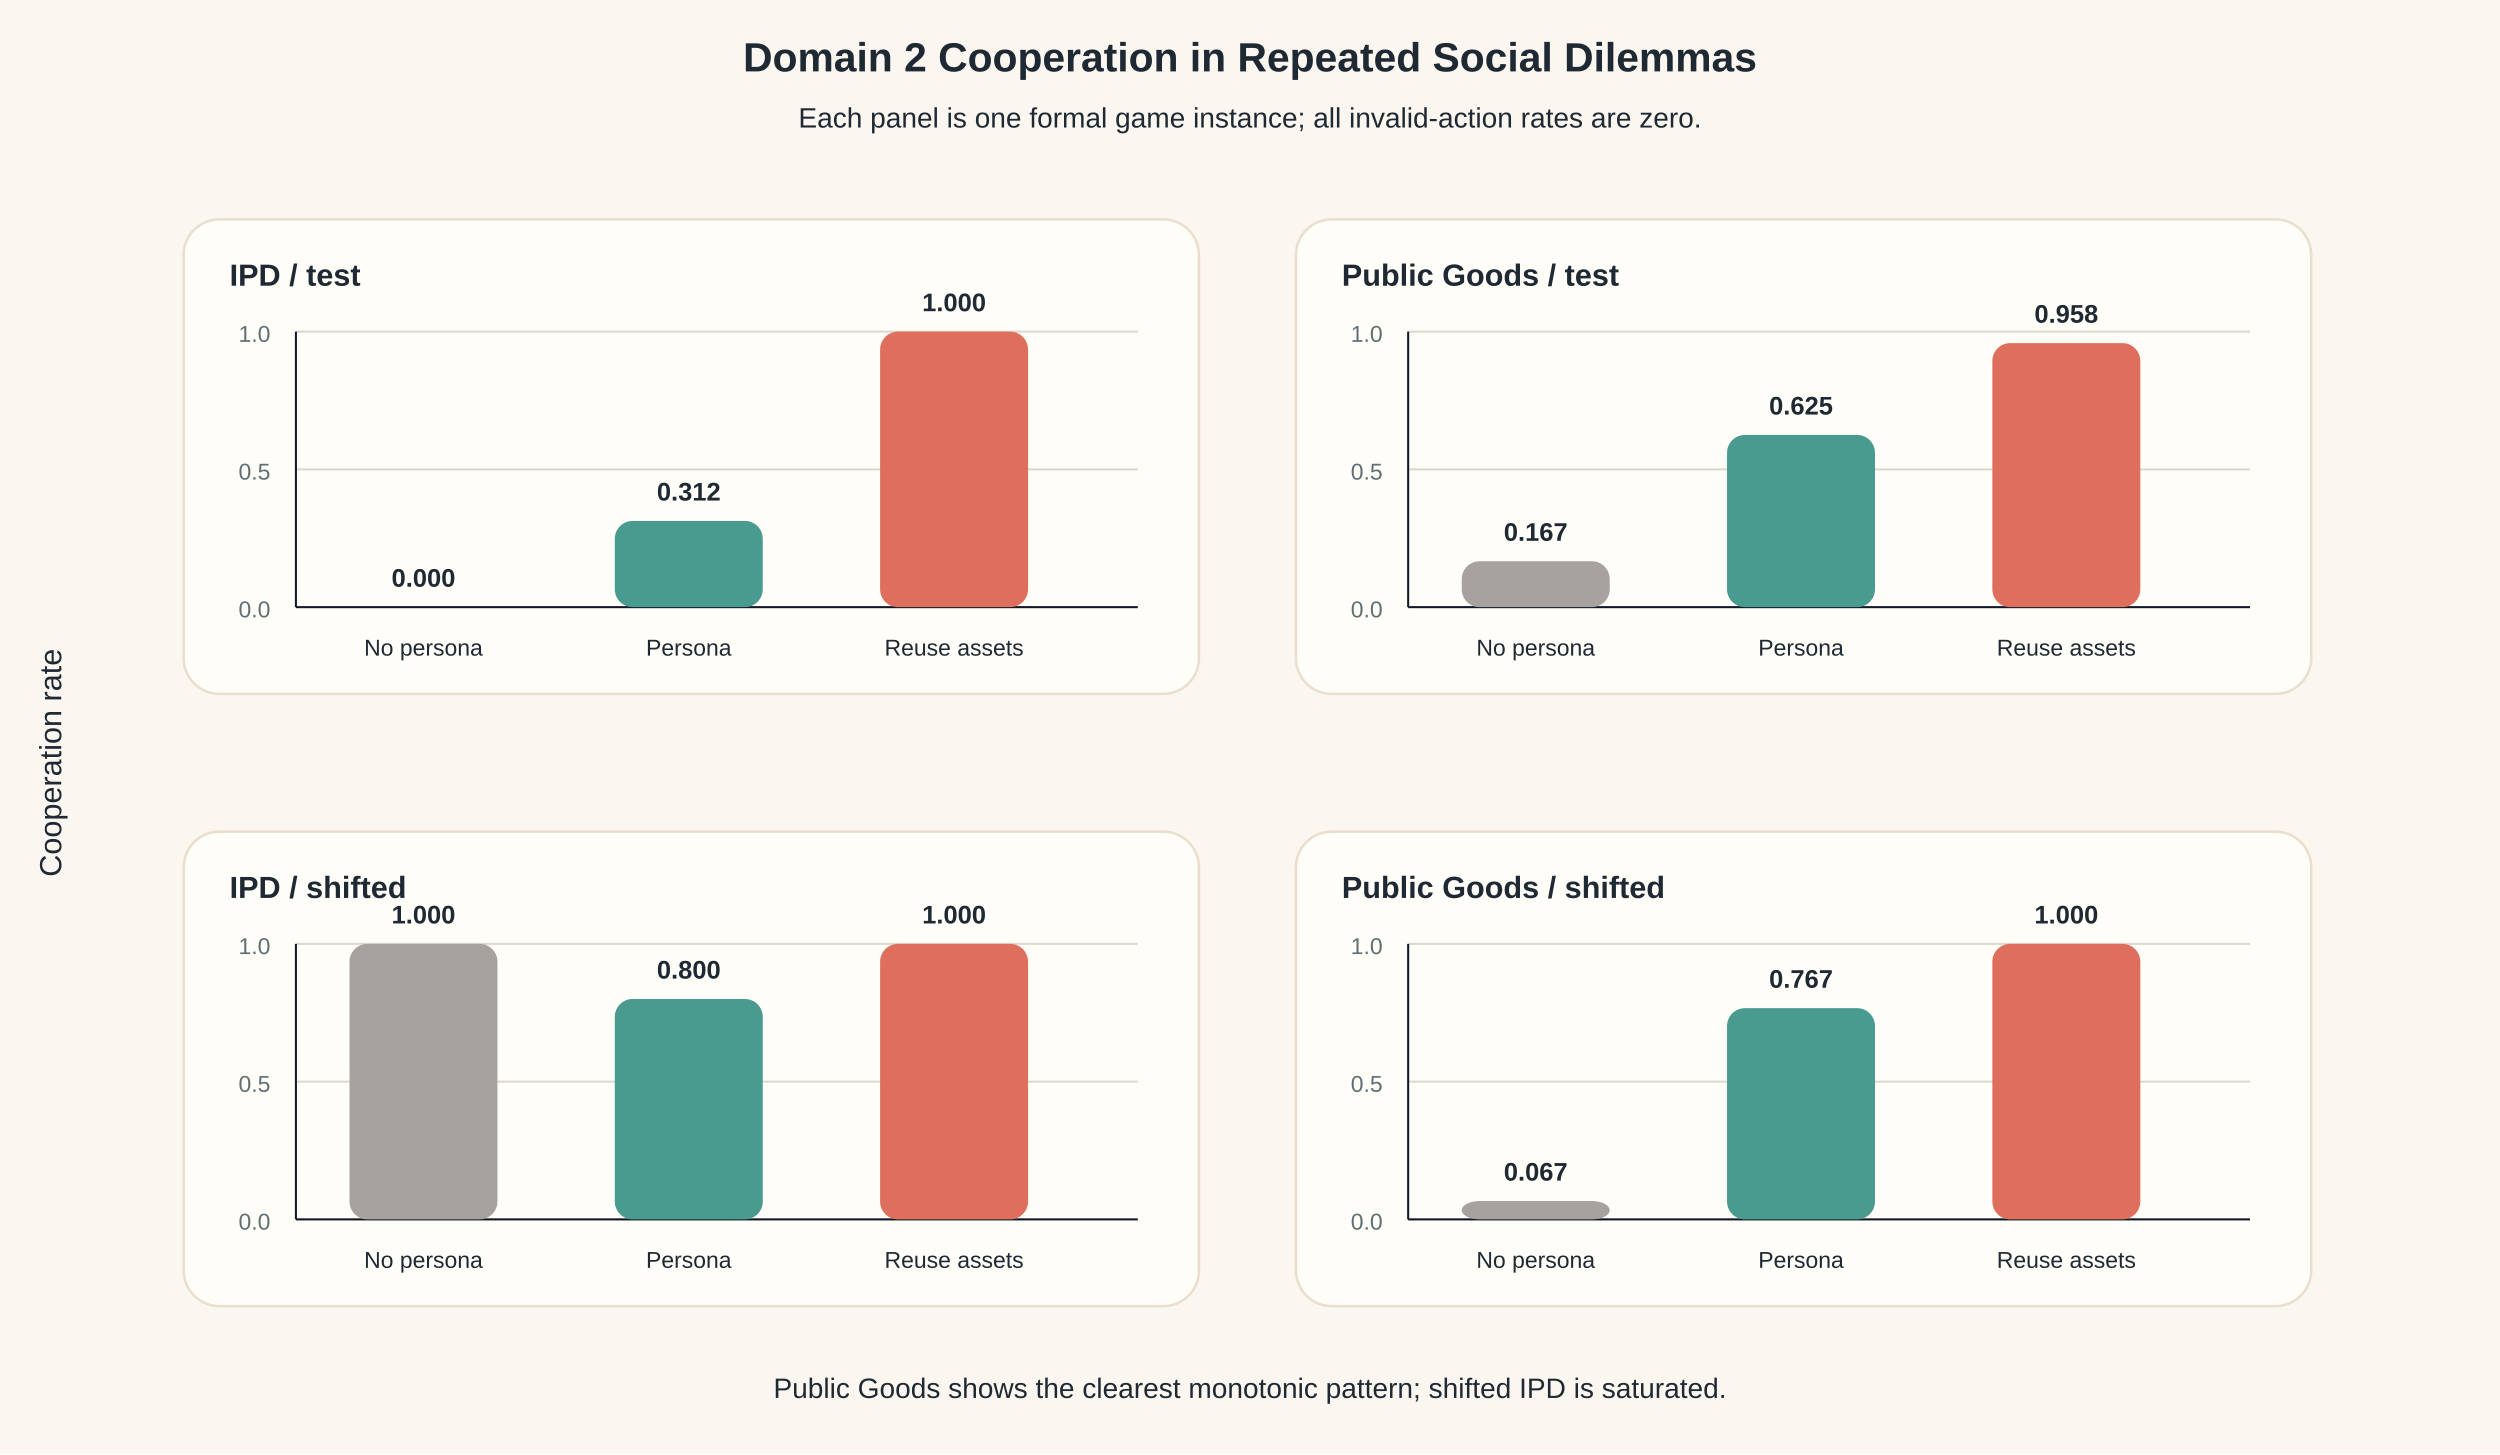
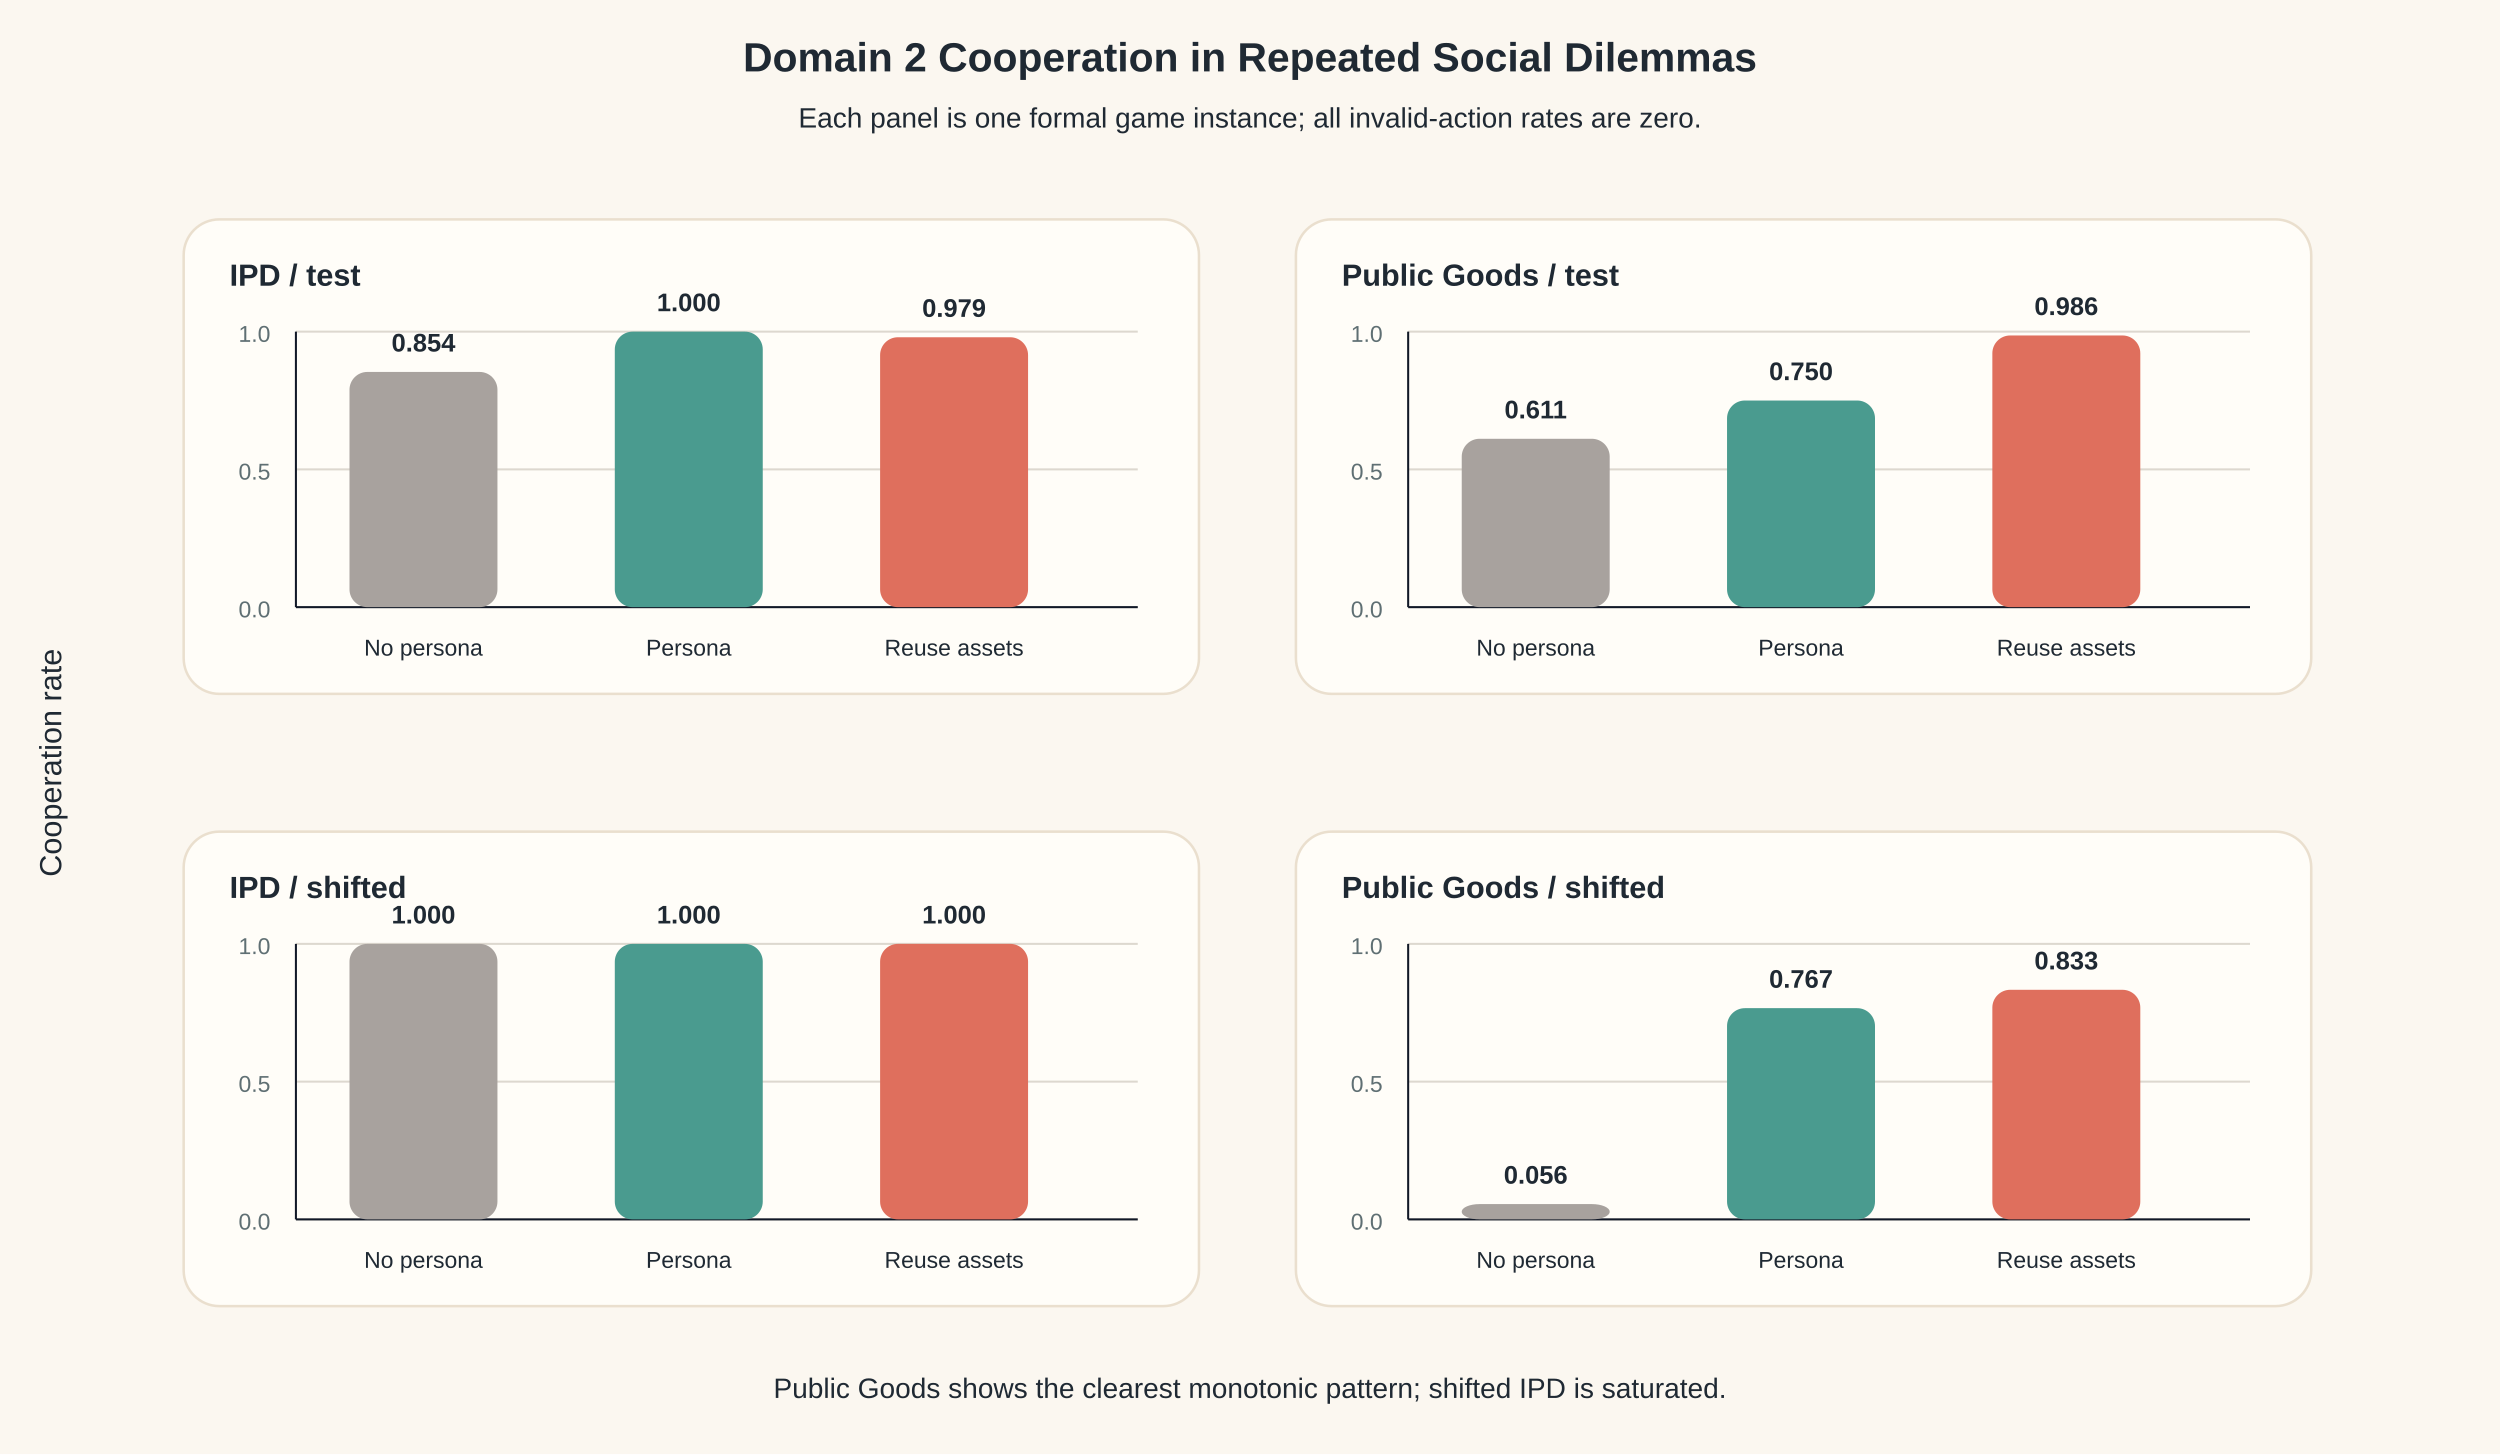
<svg xmlns="http://www.w3.org/2000/svg" width="980" height="570" viewBox="0 0 980 570">
  <rect width="100%" height="100%" fill="#fbf7f0" />
  <text x="490.0" y="28.0" text-anchor="middle" font-family="Arial, Helvetica, sans-serif" font-size="16" font-weight="700" fill="#1f2933">Domain 2 Cooperation in Repeated Social Dilemmas</text>
  <text x="490.0" y="50.0" text-anchor="middle" font-family="Arial, Helvetica, sans-serif" font-size="11" font-weight="400" fill="#1f2933">Each panel is one formal game instance; all invalid-action rates are zero.</text>
  <text x="24.0" y="299.0" text-anchor="middle" font-family="Arial, Helvetica, sans-serif" font-size="12" font-weight="400" fill="#1f2933" transform="rotate(-90 24.0 299.0)">Cooperation rate</text>
  <rect x="72.0" y="86.0" width="398.0" height="186.0" rx="14.0" ry="14.0" fill="#fffdf8" stroke="#eadfce" stroke-width="1.0" />
  <text x="90.0" y="112.0" text-anchor="start" font-family="Arial, Helvetica, sans-serif" font-size="12" font-weight="700" fill="#1f2933">IPD / test</text>
  <line x1="116.0" y1="238.0" x2="446.0" y2="238.0" stroke="#ddd8cf" stroke-width="0.8" />
  <text x="106.0" y="242.0" text-anchor="end" font-family="Arial, Helvetica, sans-serif" font-size="9" font-weight="400" fill="#5f6f73">0.0</text>
  <line x1="116.0" y1="184.0" x2="446.0" y2="184.0" stroke="#ddd8cf" stroke-width="0.8" />
  <text x="106.0" y="188.0" text-anchor="end" font-family="Arial, Helvetica, sans-serif" font-size="9" font-weight="400" fill="#5f6f73">0.5</text>
  <line x1="116.0" y1="130.0" x2="446.0" y2="130.0" stroke="#ddd8cf" stroke-width="0.8" />
  <text x="106.0" y="134.0" text-anchor="end" font-family="Arial, Helvetica, sans-serif" font-size="9" font-weight="400" fill="#5f6f73">1.0</text>
  <line x1="116.0" y1="130.0" x2="116.0" y2="238.0" stroke="#111827" stroke-width="0.8" />
  <line x1="116.0" y1="238.0" x2="446.0" y2="238.0" stroke="#111827" stroke-width="0.8" />
-   <rect x="137.0" y="238.0" width="58.0" height="0.0" rx="7.0" ry="7.0" fill="#a8a29e" stroke="none" stroke-width="0" />
-   <text x="166.0" y="230.0" text-anchor="middle" font-family="Arial, Helvetica, sans-serif" font-size="10" font-weight="700" fill="#1f2933">0.000</text>
+   <rect x="137.0" y="145.8" width="58.0" height="92.2" rx="7.0" ry="7.0" fill="#a8a29e" stroke="none" stroke-width="0" />
+   <text x="166.0" y="137.8" text-anchor="middle" font-family="Arial, Helvetica, sans-serif" font-size="10" font-weight="700" fill="#1f2933">0.854</text>
  <text x="166.0" y="257.0" text-anchor="middle" font-family="Arial, Helvetica, sans-serif" font-size="9" font-weight="400" fill="#1f2933">No persona</text>
-   <rect x="241.0" y="204.2" width="58.0" height="33.8" rx="7.0" ry="7.0" fill="#4a9b8f" stroke="none" stroke-width="0" />
-   <text x="270.0" y="196.2" text-anchor="middle" font-family="Arial, Helvetica, sans-serif" font-size="10" font-weight="700" fill="#1f2933">0.312</text>
+   <rect x="241.0" y="130.0" width="58.0" height="108.0" rx="7.0" ry="7.0" fill="#4a9b8f" stroke="none" stroke-width="0" />
+   <text x="270.0" y="122.0" text-anchor="middle" font-family="Arial, Helvetica, sans-serif" font-size="10" font-weight="700" fill="#1f2933">1.000</text>
  <text x="270.0" y="257.0" text-anchor="middle" font-family="Arial, Helvetica, sans-serif" font-size="9" font-weight="400" fill="#1f2933">Persona</text>
-   <rect x="345.0" y="130.0" width="58.0" height="108.0" rx="7.0" ry="7.0" fill="#df6f5d" stroke="none" stroke-width="0" />
-   <text x="374.0" y="122.0" text-anchor="middle" font-family="Arial, Helvetica, sans-serif" font-size="10" font-weight="700" fill="#1f2933">1.000</text>
+   <rect x="345.0" y="132.2" width="58.0" height="105.8" rx="7.0" ry="7.0" fill="#df6f5d" stroke="none" stroke-width="0" />
+   <text x="374.0" y="124.2" text-anchor="middle" font-family="Arial, Helvetica, sans-serif" font-size="10" font-weight="700" fill="#1f2933">0.979</text>
  <text x="374.0" y="257.0" text-anchor="middle" font-family="Arial, Helvetica, sans-serif" font-size="9" font-weight="400" fill="#1f2933">Reuse assets</text>
  <rect x="508.0" y="86.0" width="398.0" height="186.0" rx="14.0" ry="14.0" fill="#fffdf8" stroke="#eadfce" stroke-width="1.0" />
  <text x="526.0" y="112.0" text-anchor="start" font-family="Arial, Helvetica, sans-serif" font-size="12" font-weight="700" fill="#1f2933">Public Goods / test</text>
  <line x1="552.0" y1="238.0" x2="882.0" y2="238.0" stroke="#ddd8cf" stroke-width="0.8" />
  <text x="542.0" y="242.0" text-anchor="end" font-family="Arial, Helvetica, sans-serif" font-size="9" font-weight="400" fill="#5f6f73">0.0</text>
  <line x1="552.0" y1="184.0" x2="882.0" y2="184.0" stroke="#ddd8cf" stroke-width="0.8" />
  <text x="542.0" y="188.0" text-anchor="end" font-family="Arial, Helvetica, sans-serif" font-size="9" font-weight="400" fill="#5f6f73">0.5</text>
  <line x1="552.0" y1="130.0" x2="882.0" y2="130.0" stroke="#ddd8cf" stroke-width="0.8" />
  <text x="542.0" y="134.0" text-anchor="end" font-family="Arial, Helvetica, sans-serif" font-size="9" font-weight="400" fill="#5f6f73">1.0</text>
  <line x1="552.0" y1="130.0" x2="552.0" y2="238.0" stroke="#111827" stroke-width="0.8" />
  <line x1="552.0" y1="238.0" x2="882.0" y2="238.0" stroke="#111827" stroke-width="0.8" />
-   <rect x="573.0" y="220.0" width="58.0" height="18.0" rx="7.0" ry="7.0" fill="#a8a29e" stroke="none" stroke-width="0" />
-   <text x="602.0" y="212.0" text-anchor="middle" font-family="Arial, Helvetica, sans-serif" font-size="10" font-weight="700" fill="#1f2933">0.167</text>
+   <rect x="573.0" y="172.0" width="58.0" height="66.0" rx="7.0" ry="7.0" fill="#a8a29e" stroke="none" stroke-width="0" />
+   <text x="602.0" y="164.0" text-anchor="middle" font-family="Arial, Helvetica, sans-serif" font-size="10" font-weight="700" fill="#1f2933">0.611</text>
  <text x="602.0" y="257.0" text-anchor="middle" font-family="Arial, Helvetica, sans-serif" font-size="9" font-weight="400" fill="#1f2933">No persona</text>
-   <rect x="677.0" y="170.5" width="58.0" height="67.5" rx="7.0" ry="7.0" fill="#4a9b8f" stroke="none" stroke-width="0" />
-   <text x="706.0" y="162.5" text-anchor="middle" font-family="Arial, Helvetica, sans-serif" font-size="10" font-weight="700" fill="#1f2933">0.625</text>
+   <rect x="677.0" y="157.0" width="58.0" height="81.0" rx="7.0" ry="7.0" fill="#4a9b8f" stroke="none" stroke-width="0" />
+   <text x="706.0" y="149.0" text-anchor="middle" font-family="Arial, Helvetica, sans-serif" font-size="10" font-weight="700" fill="#1f2933">0.750</text>
  <text x="706.0" y="257.0" text-anchor="middle" font-family="Arial, Helvetica, sans-serif" font-size="9" font-weight="400" fill="#1f2933">Persona</text>
-   <rect x="781.0" y="134.5" width="58.0" height="103.5" rx="7.0" ry="7.0" fill="#df6f5d" stroke="none" stroke-width="0" />
-   <text x="810.0" y="126.5" text-anchor="middle" font-family="Arial, Helvetica, sans-serif" font-size="10" font-weight="700" fill="#1f2933">0.958</text>
+   <rect x="781.0" y="131.5" width="58.0" height="106.5" rx="7.0" ry="7.0" fill="#df6f5d" stroke="none" stroke-width="0" />
+   <text x="810.0" y="123.5" text-anchor="middle" font-family="Arial, Helvetica, sans-serif" font-size="10" font-weight="700" fill="#1f2933">0.986</text>
  <text x="810.0" y="257.0" text-anchor="middle" font-family="Arial, Helvetica, sans-serif" font-size="9" font-weight="400" fill="#1f2933">Reuse assets</text>
  <rect x="72.0" y="326.0" width="398.0" height="186.0" rx="14.0" ry="14.0" fill="#fffdf8" stroke="#eadfce" stroke-width="1.0" />
  <text x="90.0" y="352.0" text-anchor="start" font-family="Arial, Helvetica, sans-serif" font-size="12" font-weight="700" fill="#1f2933">IPD / shifted</text>
  <line x1="116.0" y1="478.0" x2="446.0" y2="478.0" stroke="#ddd8cf" stroke-width="0.8" />
  <text x="106.0" y="482.0" text-anchor="end" font-family="Arial, Helvetica, sans-serif" font-size="9" font-weight="400" fill="#5f6f73">0.0</text>
  <line x1="116.0" y1="424.0" x2="446.0" y2="424.0" stroke="#ddd8cf" stroke-width="0.8" />
  <text x="106.0" y="428.0" text-anchor="end" font-family="Arial, Helvetica, sans-serif" font-size="9" font-weight="400" fill="#5f6f73">0.5</text>
  <line x1="116.0" y1="370.0" x2="446.0" y2="370.0" stroke="#ddd8cf" stroke-width="0.8" />
  <text x="106.0" y="374.0" text-anchor="end" font-family="Arial, Helvetica, sans-serif" font-size="9" font-weight="400" fill="#5f6f73">1.0</text>
  <line x1="116.0" y1="370.0" x2="116.0" y2="478.0" stroke="#111827" stroke-width="0.8" />
  <line x1="116.0" y1="478.0" x2="446.0" y2="478.0" stroke="#111827" stroke-width="0.8" />
  <rect x="137.0" y="370.0" width="58.0" height="108.0" rx="7.0" ry="7.0" fill="#a8a29e" stroke="none" stroke-width="0" />
  <text x="166.0" y="362.0" text-anchor="middle" font-family="Arial, Helvetica, sans-serif" font-size="10" font-weight="700" fill="#1f2933">1.000</text>
  <text x="166.0" y="497.0" text-anchor="middle" font-family="Arial, Helvetica, sans-serif" font-size="9" font-weight="400" fill="#1f2933">No persona</text>
-   <rect x="241.0" y="391.6" width="58.0" height="86.4" rx="7.0" ry="7.0" fill="#4a9b8f" stroke="none" stroke-width="0" />
-   <text x="270.0" y="383.6" text-anchor="middle" font-family="Arial, Helvetica, sans-serif" font-size="10" font-weight="700" fill="#1f2933">0.800</text>
+   <rect x="241.0" y="370.0" width="58.0" height="108.0" rx="7.0" ry="7.0" fill="#4a9b8f" stroke="none" stroke-width="0" />
+   <text x="270.0" y="362.0" text-anchor="middle" font-family="Arial, Helvetica, sans-serif" font-size="10" font-weight="700" fill="#1f2933">1.000</text>
  <text x="270.0" y="497.0" text-anchor="middle" font-family="Arial, Helvetica, sans-serif" font-size="9" font-weight="400" fill="#1f2933">Persona</text>
  <rect x="345.0" y="370.0" width="58.0" height="108.0" rx="7.0" ry="7.0" fill="#df6f5d" stroke="none" stroke-width="0" />
  <text x="374.0" y="362.0" text-anchor="middle" font-family="Arial, Helvetica, sans-serif" font-size="10" font-weight="700" fill="#1f2933">1.000</text>
  <text x="374.0" y="497.0" text-anchor="middle" font-family="Arial, Helvetica, sans-serif" font-size="9" font-weight="400" fill="#1f2933">Reuse assets</text>
  <rect x="508.0" y="326.0" width="398.0" height="186.0" rx="14.0" ry="14.0" fill="#fffdf8" stroke="#eadfce" stroke-width="1.0" />
  <text x="526.0" y="352.0" text-anchor="start" font-family="Arial, Helvetica, sans-serif" font-size="12" font-weight="700" fill="#1f2933">Public Goods / shifted</text>
  <line x1="552.0" y1="478.0" x2="882.0" y2="478.0" stroke="#ddd8cf" stroke-width="0.8" />
  <text x="542.0" y="482.0" text-anchor="end" font-family="Arial, Helvetica, sans-serif" font-size="9" font-weight="400" fill="#5f6f73">0.0</text>
  <line x1="552.0" y1="424.0" x2="882.0" y2="424.0" stroke="#ddd8cf" stroke-width="0.8" />
  <text x="542.0" y="428.0" text-anchor="end" font-family="Arial, Helvetica, sans-serif" font-size="9" font-weight="400" fill="#5f6f73">0.5</text>
  <line x1="552.0" y1="370.0" x2="882.0" y2="370.0" stroke="#ddd8cf" stroke-width="0.8" />
  <text x="542.0" y="374.0" text-anchor="end" font-family="Arial, Helvetica, sans-serif" font-size="9" font-weight="400" fill="#5f6f73">1.0</text>
  <line x1="552.0" y1="370.0" x2="552.0" y2="478.0" stroke="#111827" stroke-width="0.8" />
  <line x1="552.0" y1="478.0" x2="882.0" y2="478.0" stroke="#111827" stroke-width="0.8" />
-   <rect x="573.0" y="470.8" width="58.0" height="7.2" rx="7.0" ry="7.0" fill="#a8a29e" stroke="none" stroke-width="0" />
-   <text x="602.0" y="462.8" text-anchor="middle" font-family="Arial, Helvetica, sans-serif" font-size="10" font-weight="700" fill="#1f2933">0.067</text>
+   <rect x="573.0" y="472.0" width="58.0" height="6.0" rx="7.0" ry="7.0" fill="#a8a29e" stroke="none" stroke-width="0" />
+   <text x="602.0" y="464.0" text-anchor="middle" font-family="Arial, Helvetica, sans-serif" font-size="10" font-weight="700" fill="#1f2933">0.056</text>
  <text x="602.0" y="497.0" text-anchor="middle" font-family="Arial, Helvetica, sans-serif" font-size="9" font-weight="400" fill="#1f2933">No persona</text>
  <rect x="677.0" y="395.2" width="58.0" height="82.8" rx="7.0" ry="7.0" fill="#4a9b8f" stroke="none" stroke-width="0" />
  <text x="706.0" y="387.2" text-anchor="middle" font-family="Arial, Helvetica, sans-serif" font-size="10" font-weight="700" fill="#1f2933">0.767</text>
  <text x="706.0" y="497.0" text-anchor="middle" font-family="Arial, Helvetica, sans-serif" font-size="9" font-weight="400" fill="#1f2933">Persona</text>
-   <rect x="781.0" y="370.0" width="58.0" height="108.0" rx="7.0" ry="7.0" fill="#df6f5d" stroke="none" stroke-width="0" />
-   <text x="810.0" y="362.0" text-anchor="middle" font-family="Arial, Helvetica, sans-serif" font-size="10" font-weight="700" fill="#1f2933">1.000</text>
+   <rect x="781.0" y="388.0" width="58.0" height="90.0" rx="7.0" ry="7.0" fill="#df6f5d" stroke="none" stroke-width="0" />
+   <text x="810.0" y="380.0" text-anchor="middle" font-family="Arial, Helvetica, sans-serif" font-size="10" font-weight="700" fill="#1f2933">0.833</text>
  <text x="810.0" y="497.0" text-anchor="middle" font-family="Arial, Helvetica, sans-serif" font-size="9" font-weight="400" fill="#1f2933">Reuse assets</text>
  <text x="490.0" y="548.0" text-anchor="middle" font-family="Arial, Helvetica, sans-serif" font-size="11" font-weight="400" fill="#1f2933">Public Goods shows the clearest monotonic pattern; shifted IPD is saturated.</text>
</svg>
